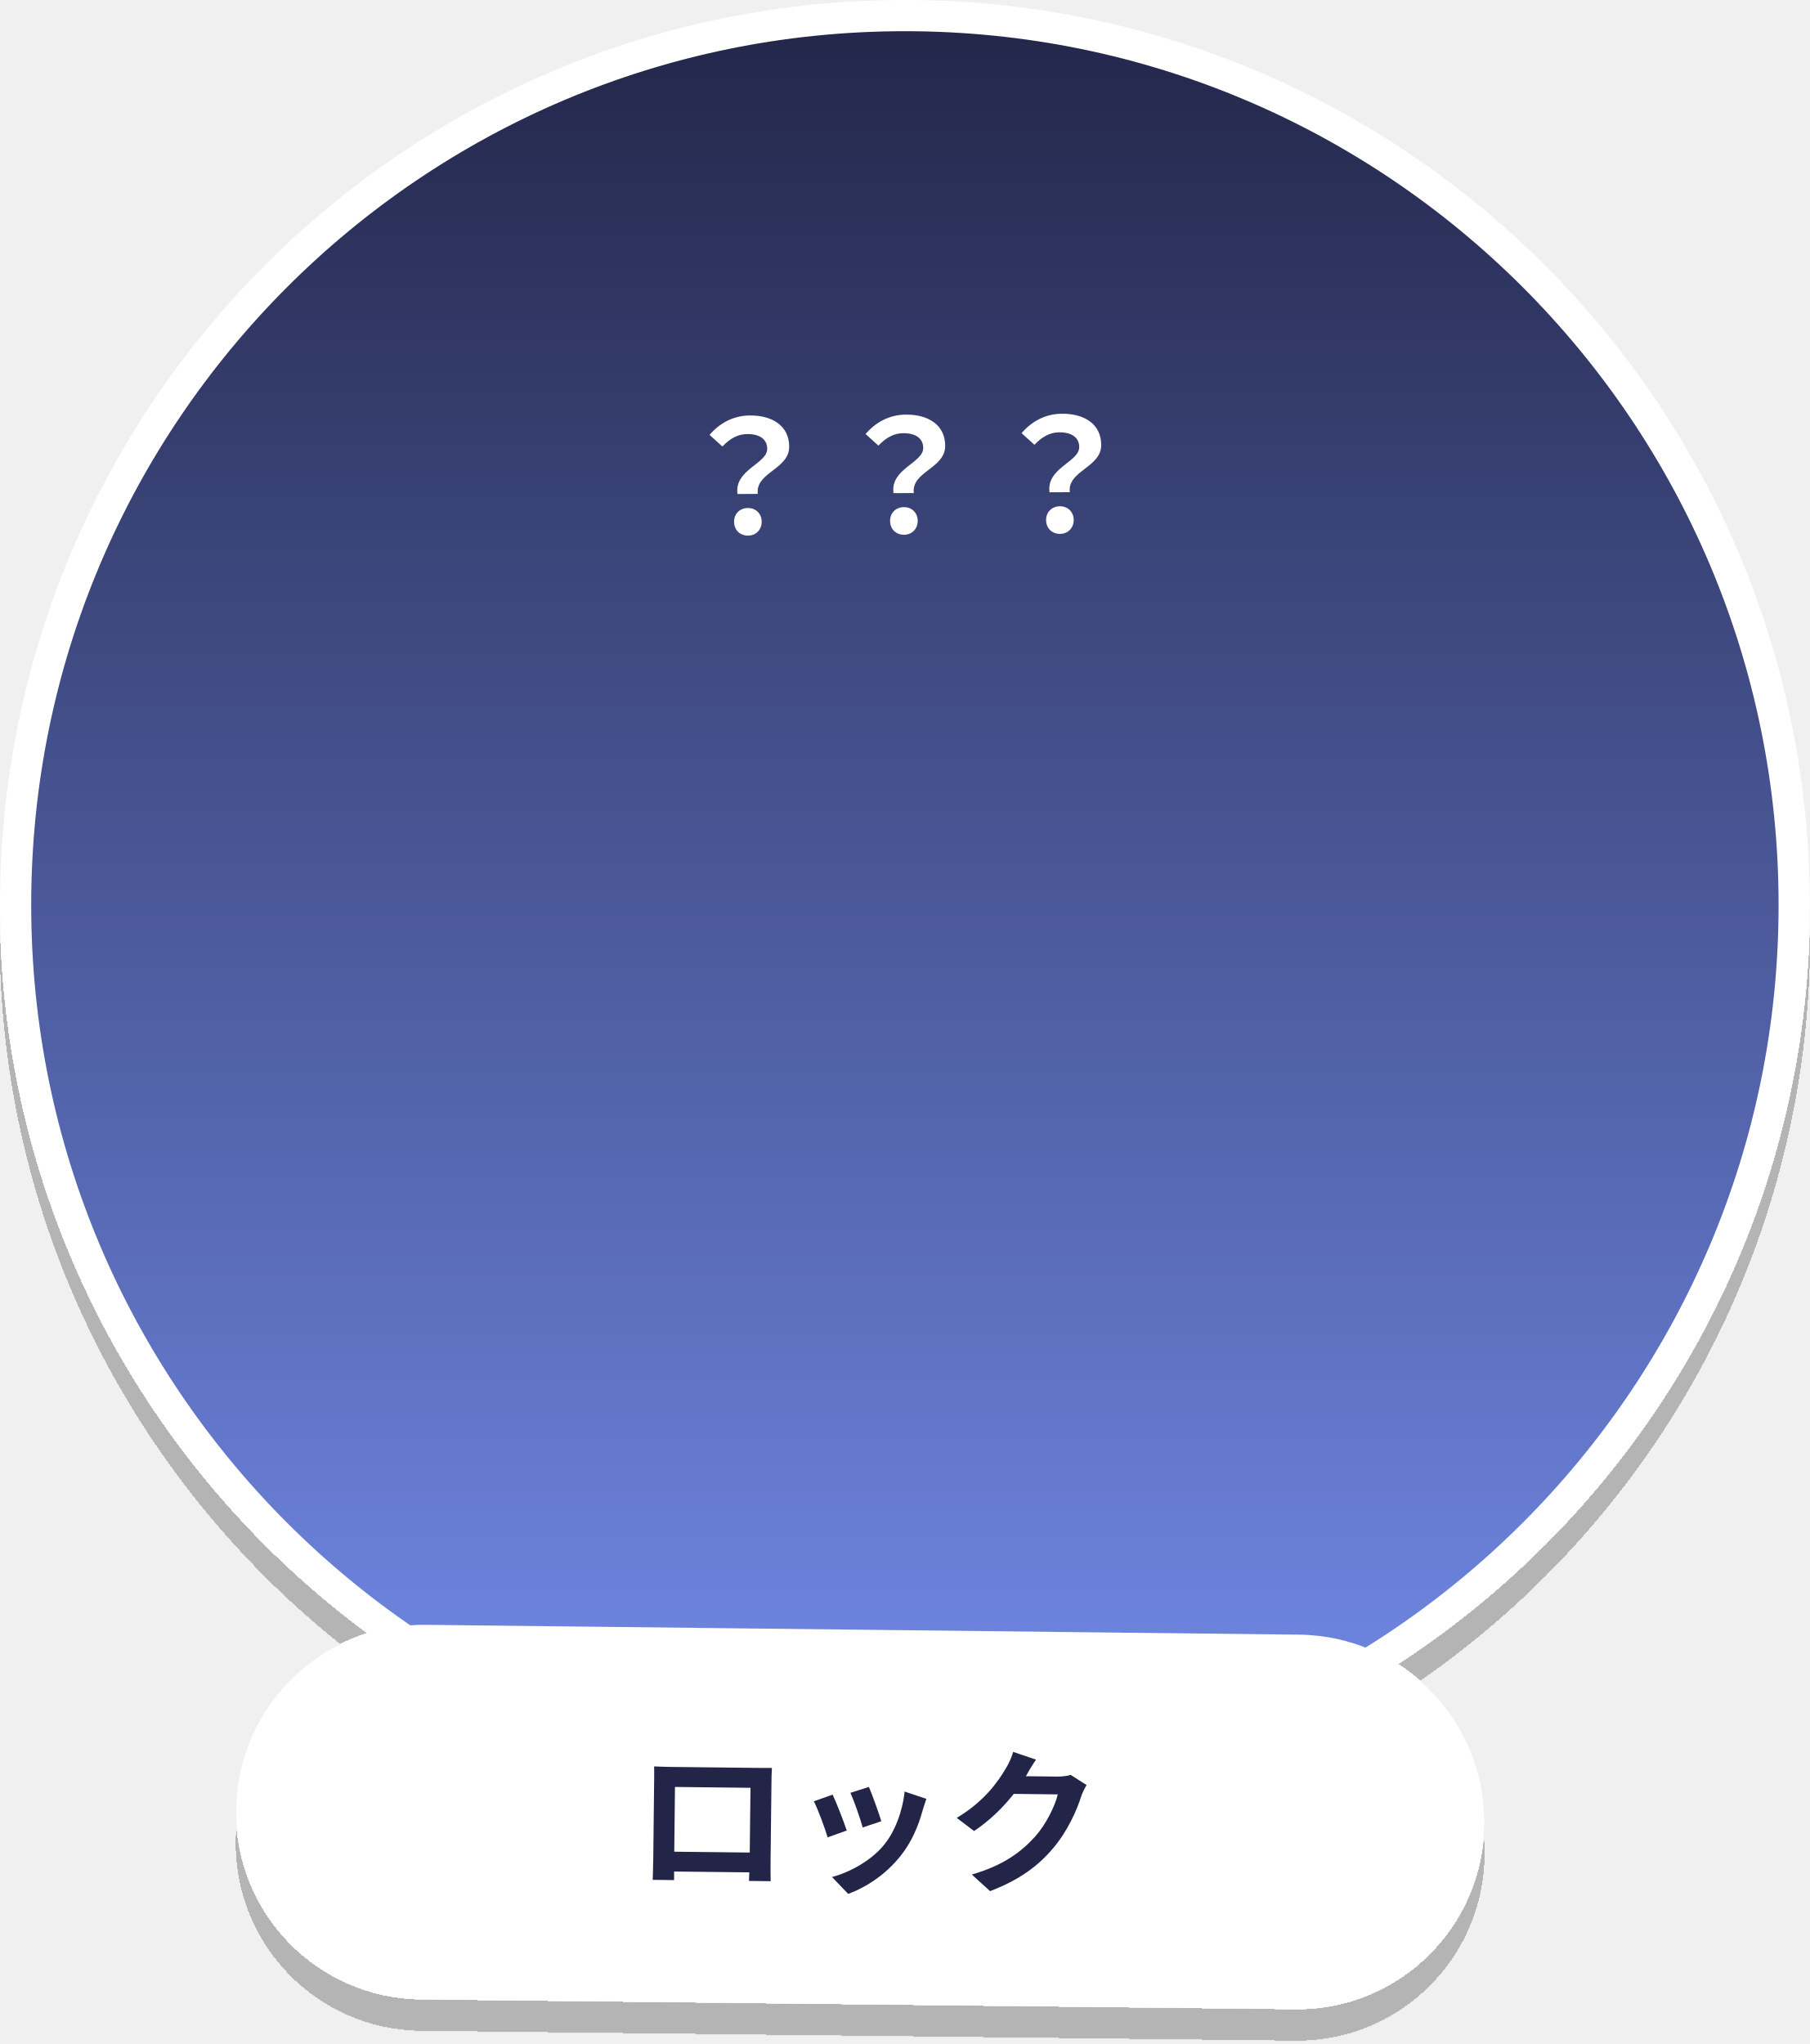
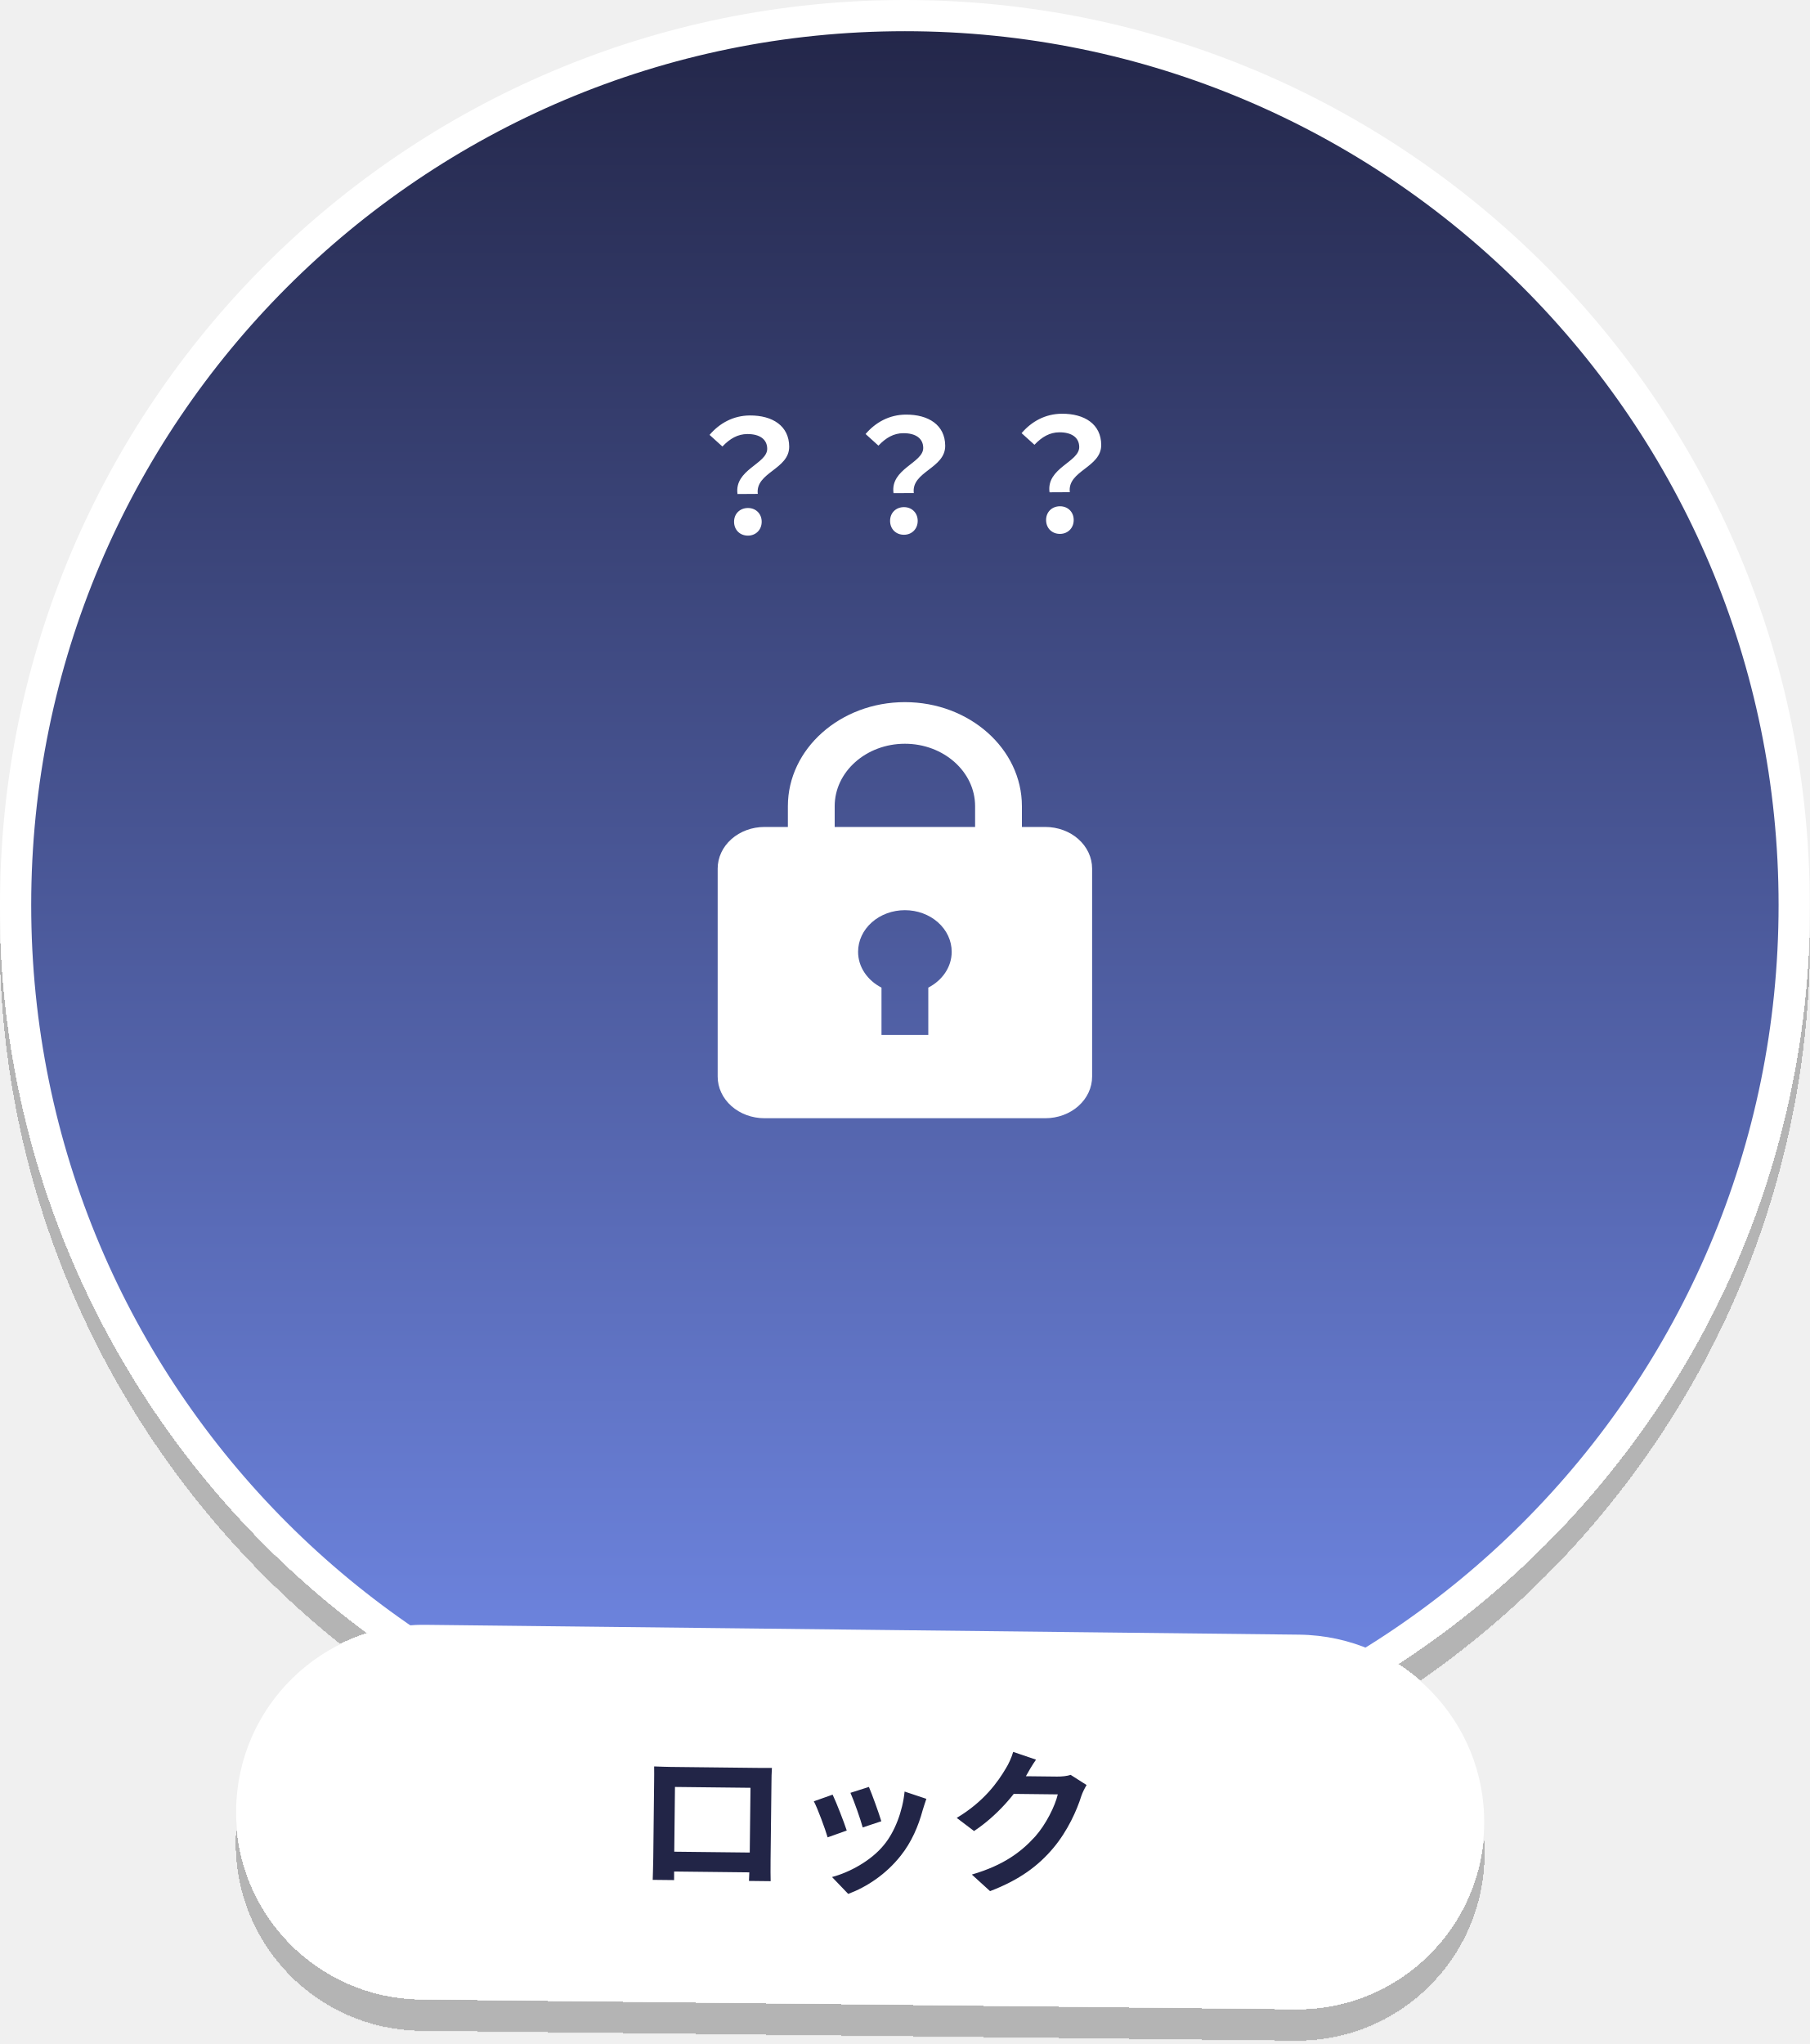
<svg xmlns="http://www.w3.org/2000/svg" width="116" height="131" viewBox="0 0 116 131" fill="none">
-   <g filter="url(#filter0_d_316_249)">
-     <rect x="1" y="1" width="114" height="114" rx="57" fill="url(#paint0_linear_316_249)" />
+   <g filter="url(#filter0_d_335_223)">
+     <rect x="1" y="1" width="114" height="114" rx="57" fill="url(#paint0_linear_335_223)" />
    <rect x="1" y="1" width="114" height="114" rx="57" stroke="white" stroke-width="2" />
    <path d="M47.271 31.662C47.052 30.093 49.18 29.731 49.175 28.761C49.172 28.151 48.69 27.814 47.9 27.818C47.29 27.822 46.791 28.104 46.304 28.617L45.48 27.872C46.116 27.128 46.993 26.633 48.063 26.627C49.513 26.619 50.577 27.293 50.584 28.623C50.592 30.083 48.403 30.275 48.571 31.654L47.271 31.662ZM47.946 34.328C47.426 34.331 47.054 33.963 47.051 33.443C47.048 32.923 47.426 32.561 47.936 32.558C48.436 32.555 48.818 32.913 48.821 33.433C48.824 33.953 48.446 34.325 47.946 34.328ZM57.271 31.606C57.052 30.037 59.18 29.676 59.175 28.706C59.171 28.096 58.689 27.758 57.899 27.763C57.289 27.766 56.791 28.049 56.304 28.561L55.48 27.816C56.116 27.073 56.993 26.578 58.063 26.572C59.513 26.564 60.577 27.238 60.584 28.568C60.592 30.028 58.403 30.22 58.571 31.599L57.271 31.606ZM57.946 34.273C57.426 34.275 57.053 33.907 57.051 33.387C57.048 32.867 57.426 32.505 57.936 32.502C58.436 32.5 58.818 32.858 58.821 33.378C58.824 33.898 58.446 34.27 57.946 34.273ZM67.271 31.551C67.052 29.982 69.18 29.62 69.174 28.65C69.171 28.04 68.689 27.703 67.899 27.707C67.289 27.711 66.791 27.993 66.304 28.506L65.48 27.761C66.115 27.017 66.993 26.522 68.063 26.516C69.513 26.508 70.576 27.182 70.584 28.512C70.592 29.972 68.403 30.164 68.571 31.544L67.271 31.551ZM67.945 34.217C67.425 34.22 67.053 33.852 67.05 33.332C67.048 32.812 67.426 32.45 67.936 32.447C68.436 32.444 68.818 32.802 68.82 33.322C68.823 33.842 68.445 34.214 67.945 34.217Z" fill="white" />
-     <g clip-path="url(#clip0_316_249)">
+     <g clip-path="url(#clip0_335_223)">
      <path d="M83.266 104.765C89.893 104.839 95.204 110.272 95.13 116.899C95.055 123.526 89.623 128.838 82.996 128.763L26.999 128.133C20.372 128.059 15.06 122.626 15.135 115.999C15.21 109.372 20.642 104.06 27.269 104.135L83.266 104.765Z" fill="white" />
      <path d="M41.928 113.21C42.328 113.225 42.708 113.239 42.978 113.242C43.708 113.25 47.767 113.296 48.487 113.304C48.737 113.307 49.107 113.311 49.477 113.305C49.454 113.605 49.45 113.965 49.447 114.275C49.44 114.885 49.398 118.565 49.391 119.175C49.387 119.565 49.386 120.525 49.396 120.565L48.006 120.549C48.006 120.509 48.045 119.73 48.051 119.18C48.058 118.6 48.103 114.58 48.103 114.58L43.263 114.526C43.263 114.526 43.218 118.535 43.212 119.125C43.206 119.605 43.207 120.445 43.206 120.495L41.836 120.48C41.837 120.43 41.867 119.55 41.872 119.07C41.879 118.47 41.92 114.77 41.927 114.19C41.93 113.901 41.935 113.501 41.928 113.21ZM48.546 118.735L48.532 120.005L42.522 119.938L42.537 118.668L48.546 118.735ZM55.694 114.525C55.879 114.947 56.355 116.263 56.489 116.724L55.295 117.121C55.17 116.64 54.744 115.425 54.51 114.902L55.694 114.525ZM59.376 115.287C59.262 115.616 59.2 115.825 59.137 116.024C58.866 117.031 58.424 118.066 57.735 118.929C56.791 120.128 55.542 120.944 54.367 121.381L53.329 120.299C54.422 120.011 55.831 119.267 56.662 118.236C57.352 117.404 57.857 116.08 57.981 114.821L59.376 115.287ZM53.368 115.019C53.613 115.532 54.089 116.757 54.273 117.32L53.048 117.756C52.894 117.224 52.399 115.878 52.163 115.446L53.368 115.019ZM69.646 114.402C69.534 114.591 69.391 114.859 69.308 115.108C69.028 116.005 68.443 117.329 67.521 118.429C66.558 119.578 65.348 120.484 63.459 121.203L62.291 120.14C64.338 119.543 65.458 118.685 66.349 117.705C67.038 116.933 67.631 115.74 67.799 115.002L64.43 114.964L64.903 113.829C65.342 113.834 67.442 113.857 67.752 113.861C68.062 113.864 68.403 113.828 68.624 113.751L69.646 114.402ZM66.404 112.776C66.16 113.123 65.895 113.58 65.783 113.789C65.089 114.991 63.884 116.388 62.433 117.351L61.322 116.509C63.084 115.459 63.978 114.178 64.478 113.324C64.631 113.086 64.846 112.628 64.94 112.279L66.404 112.776Z" fill="#222547" />
    </g>
  </g>
+   <path d="M67 53H65.5V51.667C65.5 47.991 62.136 45 58 45C53.864 45 50.5 47.991 50.5 51.667V53H49C48.204 53 47.441 53.281 46.879 53.781C46.316 54.281 46 54.959 46 55.667V69C46 69.707 46.316 70.385 46.879 70.886C47.441 71.386 48.204 71.667 49 71.667H67C67.796 71.667 68.559 71.386 69.121 70.886C69.684 70.385 70 69.707 70 69V55.667C70 54.959 69.684 54.281 69.121 53.781C68.559 53.281 67.796 53 67 53ZM53.5 51.667C53.5 49.461 55.519 47.667 58 47.667C60.481 47.667 62.5 49.461 62.5 51.667V53H53.5V51.667ZM59.5 63.297V66.333H56.5V63.297C55.608 62.836 55 61.985 55 61C55 60.293 55.316 59.614 55.879 59.114C56.441 58.614 57.204 58.333 58 58.333C58.796 58.333 59.559 58.614 60.121 59.114C60.684 59.614 61 60.293 61 61C61 61.984 60.392 62.835 59.5 63.297Z" fill="white" />
  <defs>
-     <filter id="filter0_d_316_249" x="0" y="0" width="116" height="130.898" filterUnits="userSpaceOnUse" color-interpolation-filters="sRGB">
+     <filter id="filter0_d_335_223" x="0" y="0" width="116" height="130.898" filterUnits="userSpaceOnUse" color-interpolation-filters="sRGB">
      <feFlood flood-opacity="0" result="BackgroundImageFix" />
      <feColorMatrix in="SourceAlpha" type="matrix" values="0 0 0 0 0 0 0 0 0 0 0 0 0 0 0 0 0 0 127 0" result="hardAlpha" />
      <feOffset dy="2" />
      <feComposite in2="hardAlpha" operator="out" />
      <feColorMatrix type="matrix" values="0 0 0 0 0 0 0 0 0 0 0 0 0 0 0 0 0 0 0.25 0" />
-       <feBlend mode="normal" in2="BackgroundImageFix" result="effect1_dropShadow_316_249" />
-       <feBlend mode="normal" in="SourceGraphic" in2="effect1_dropShadow_316_249" result="shape" />
+       <feBlend mode="normal" in2="BackgroundImageFix" result="effect1_dropShadow_335_223" />
+       <feBlend mode="normal" in="SourceGraphic" in2="effect1_dropShadow_335_223" result="shape" />
    </filter>
-     <linearGradient id="paint0_linear_316_249" x1="58" y1="0" x2="58" y2="116" gradientUnits="userSpaceOnUse">
+     <linearGradient id="paint0_linear_335_223" x1="58" y1="0" x2="58" y2="116" gradientUnits="userSpaceOnUse">
      <stop stop-color="#222547" />
      <stop offset="1" stop-color="#748DED" />
    </linearGradient>
-     <clipPath id="clip0_316_249">
+     <clipPath id="clip0_335_223">
      <path d="M83.266 104.765C89.893 104.839 95.204 110.272 95.13 116.899C95.055 123.526 89.623 128.838 82.996 128.763L26.999 128.133C20.372 128.059 15.06 122.626 15.135 115.999C15.21 109.372 20.642 104.06 27.269 104.135L83.266 104.765Z" fill="white" />
    </clipPath>
  </defs>
</svg>
